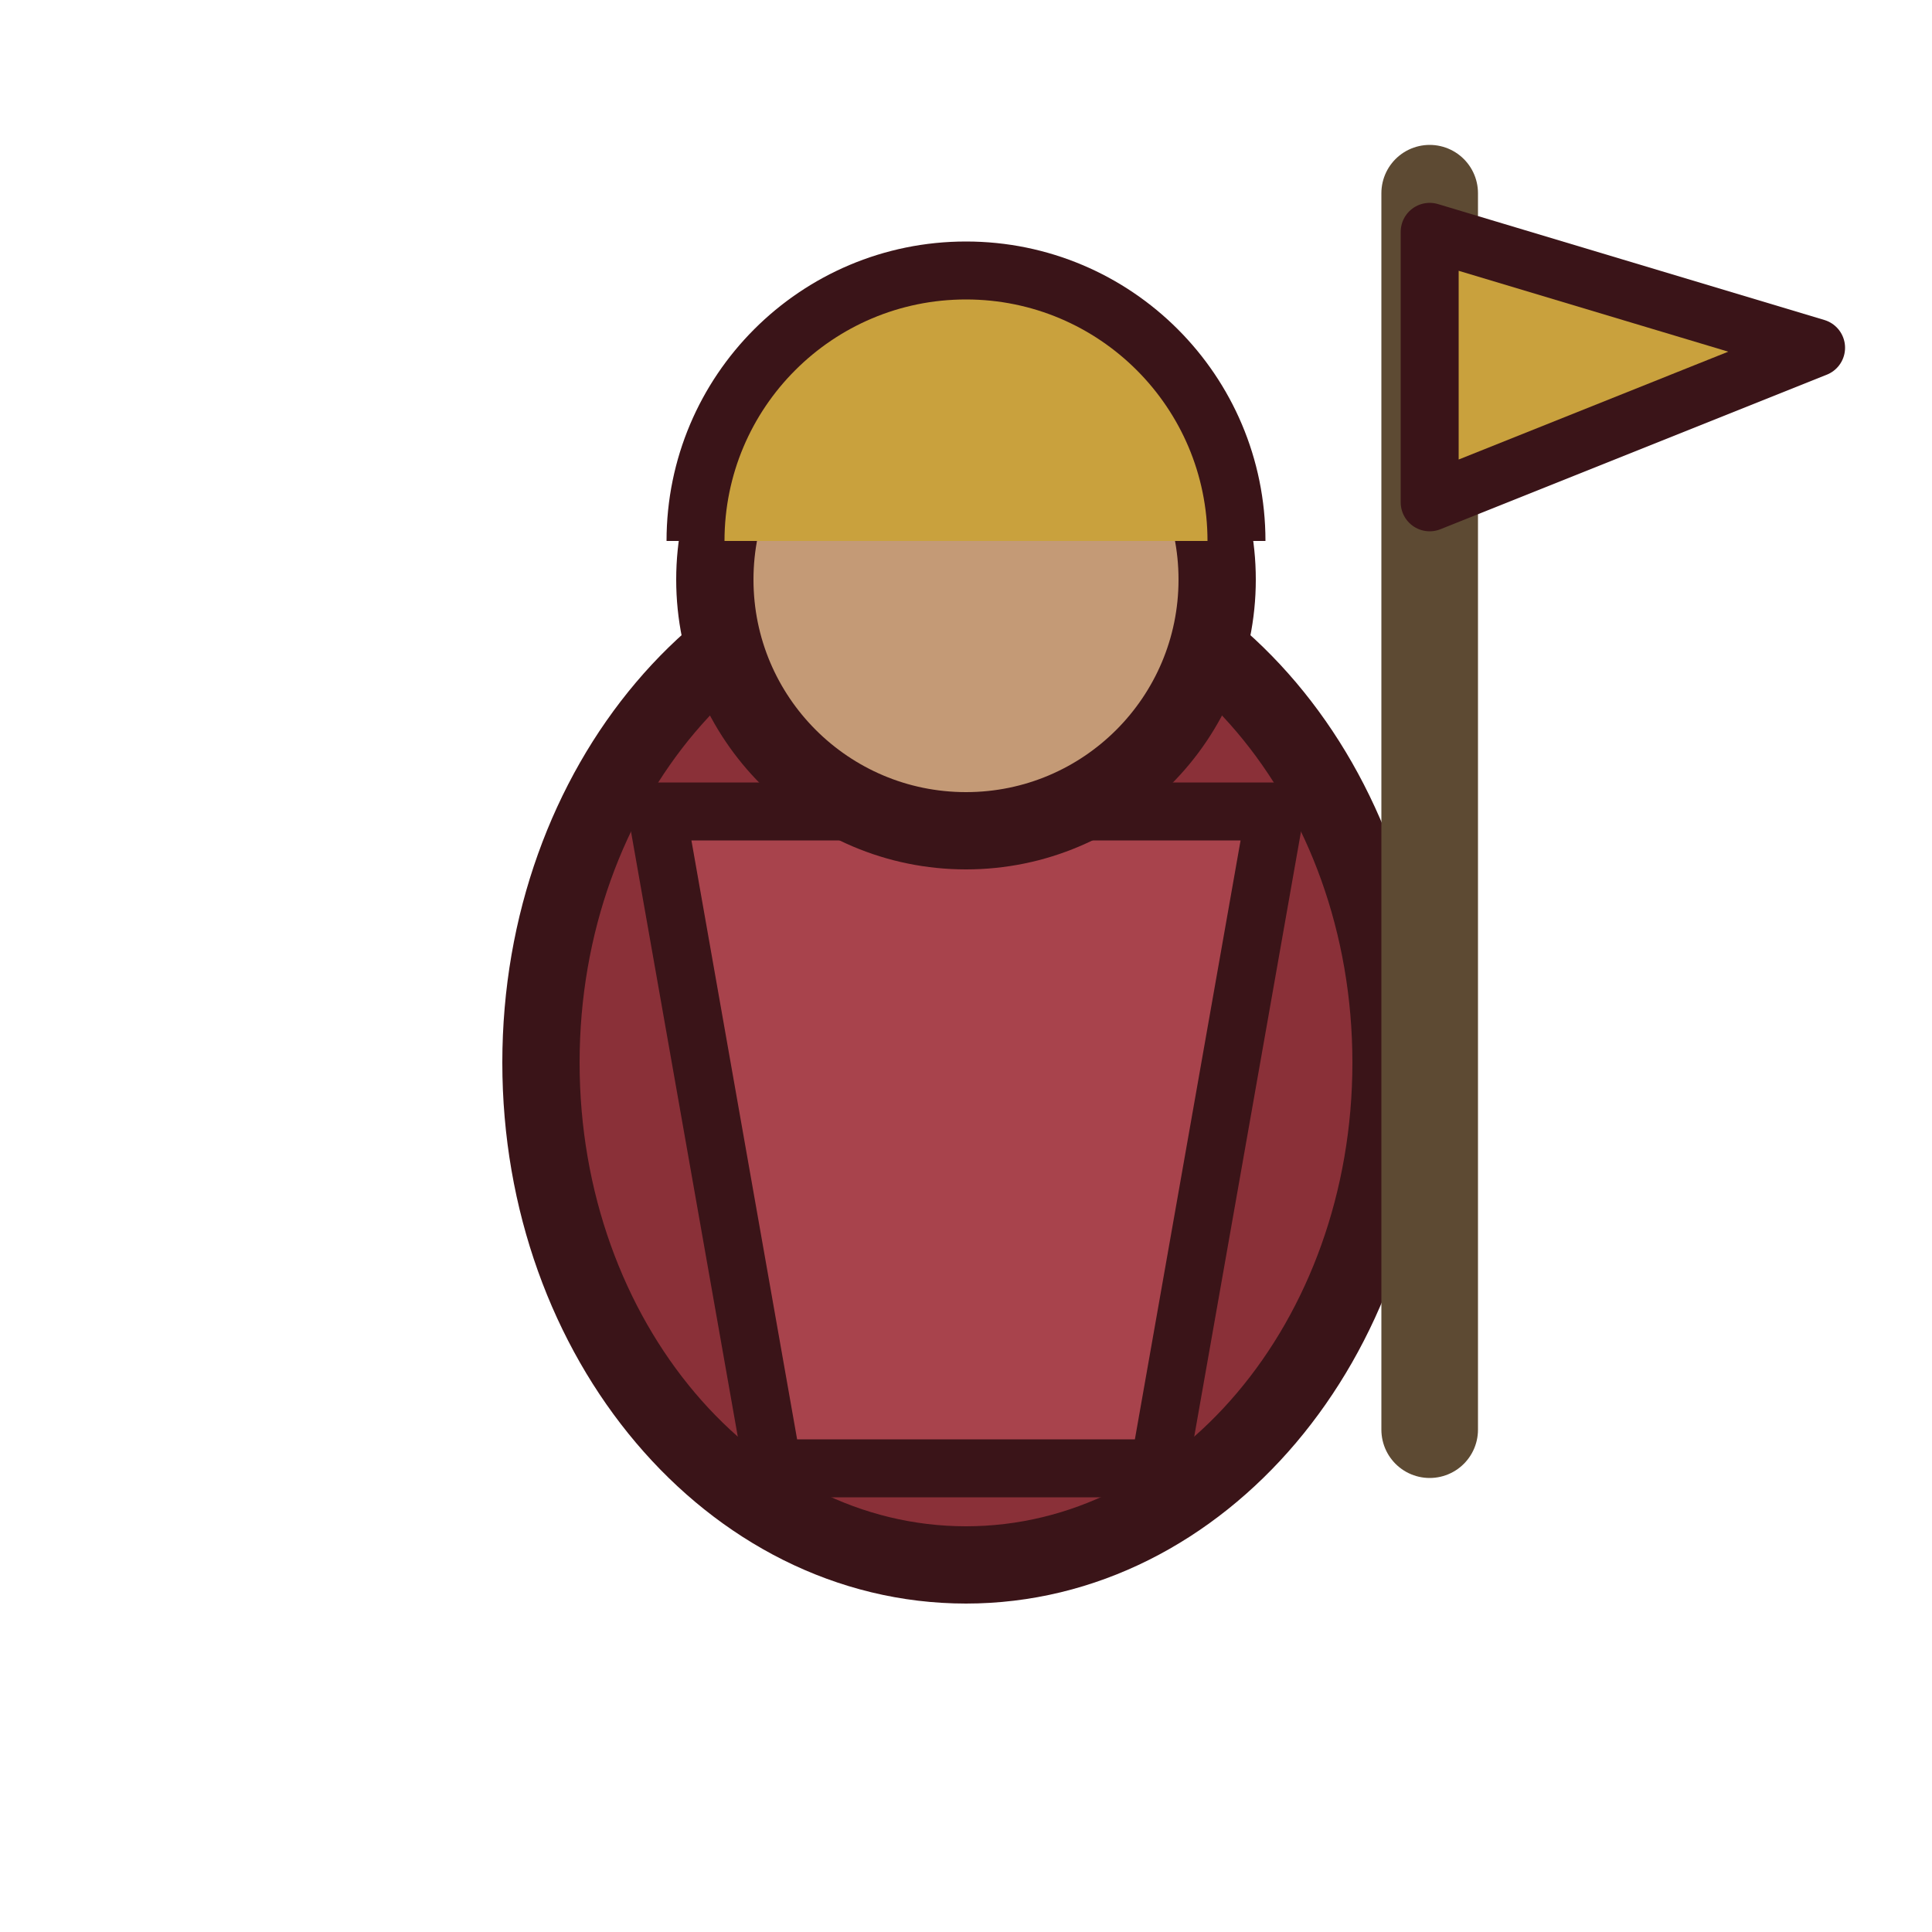
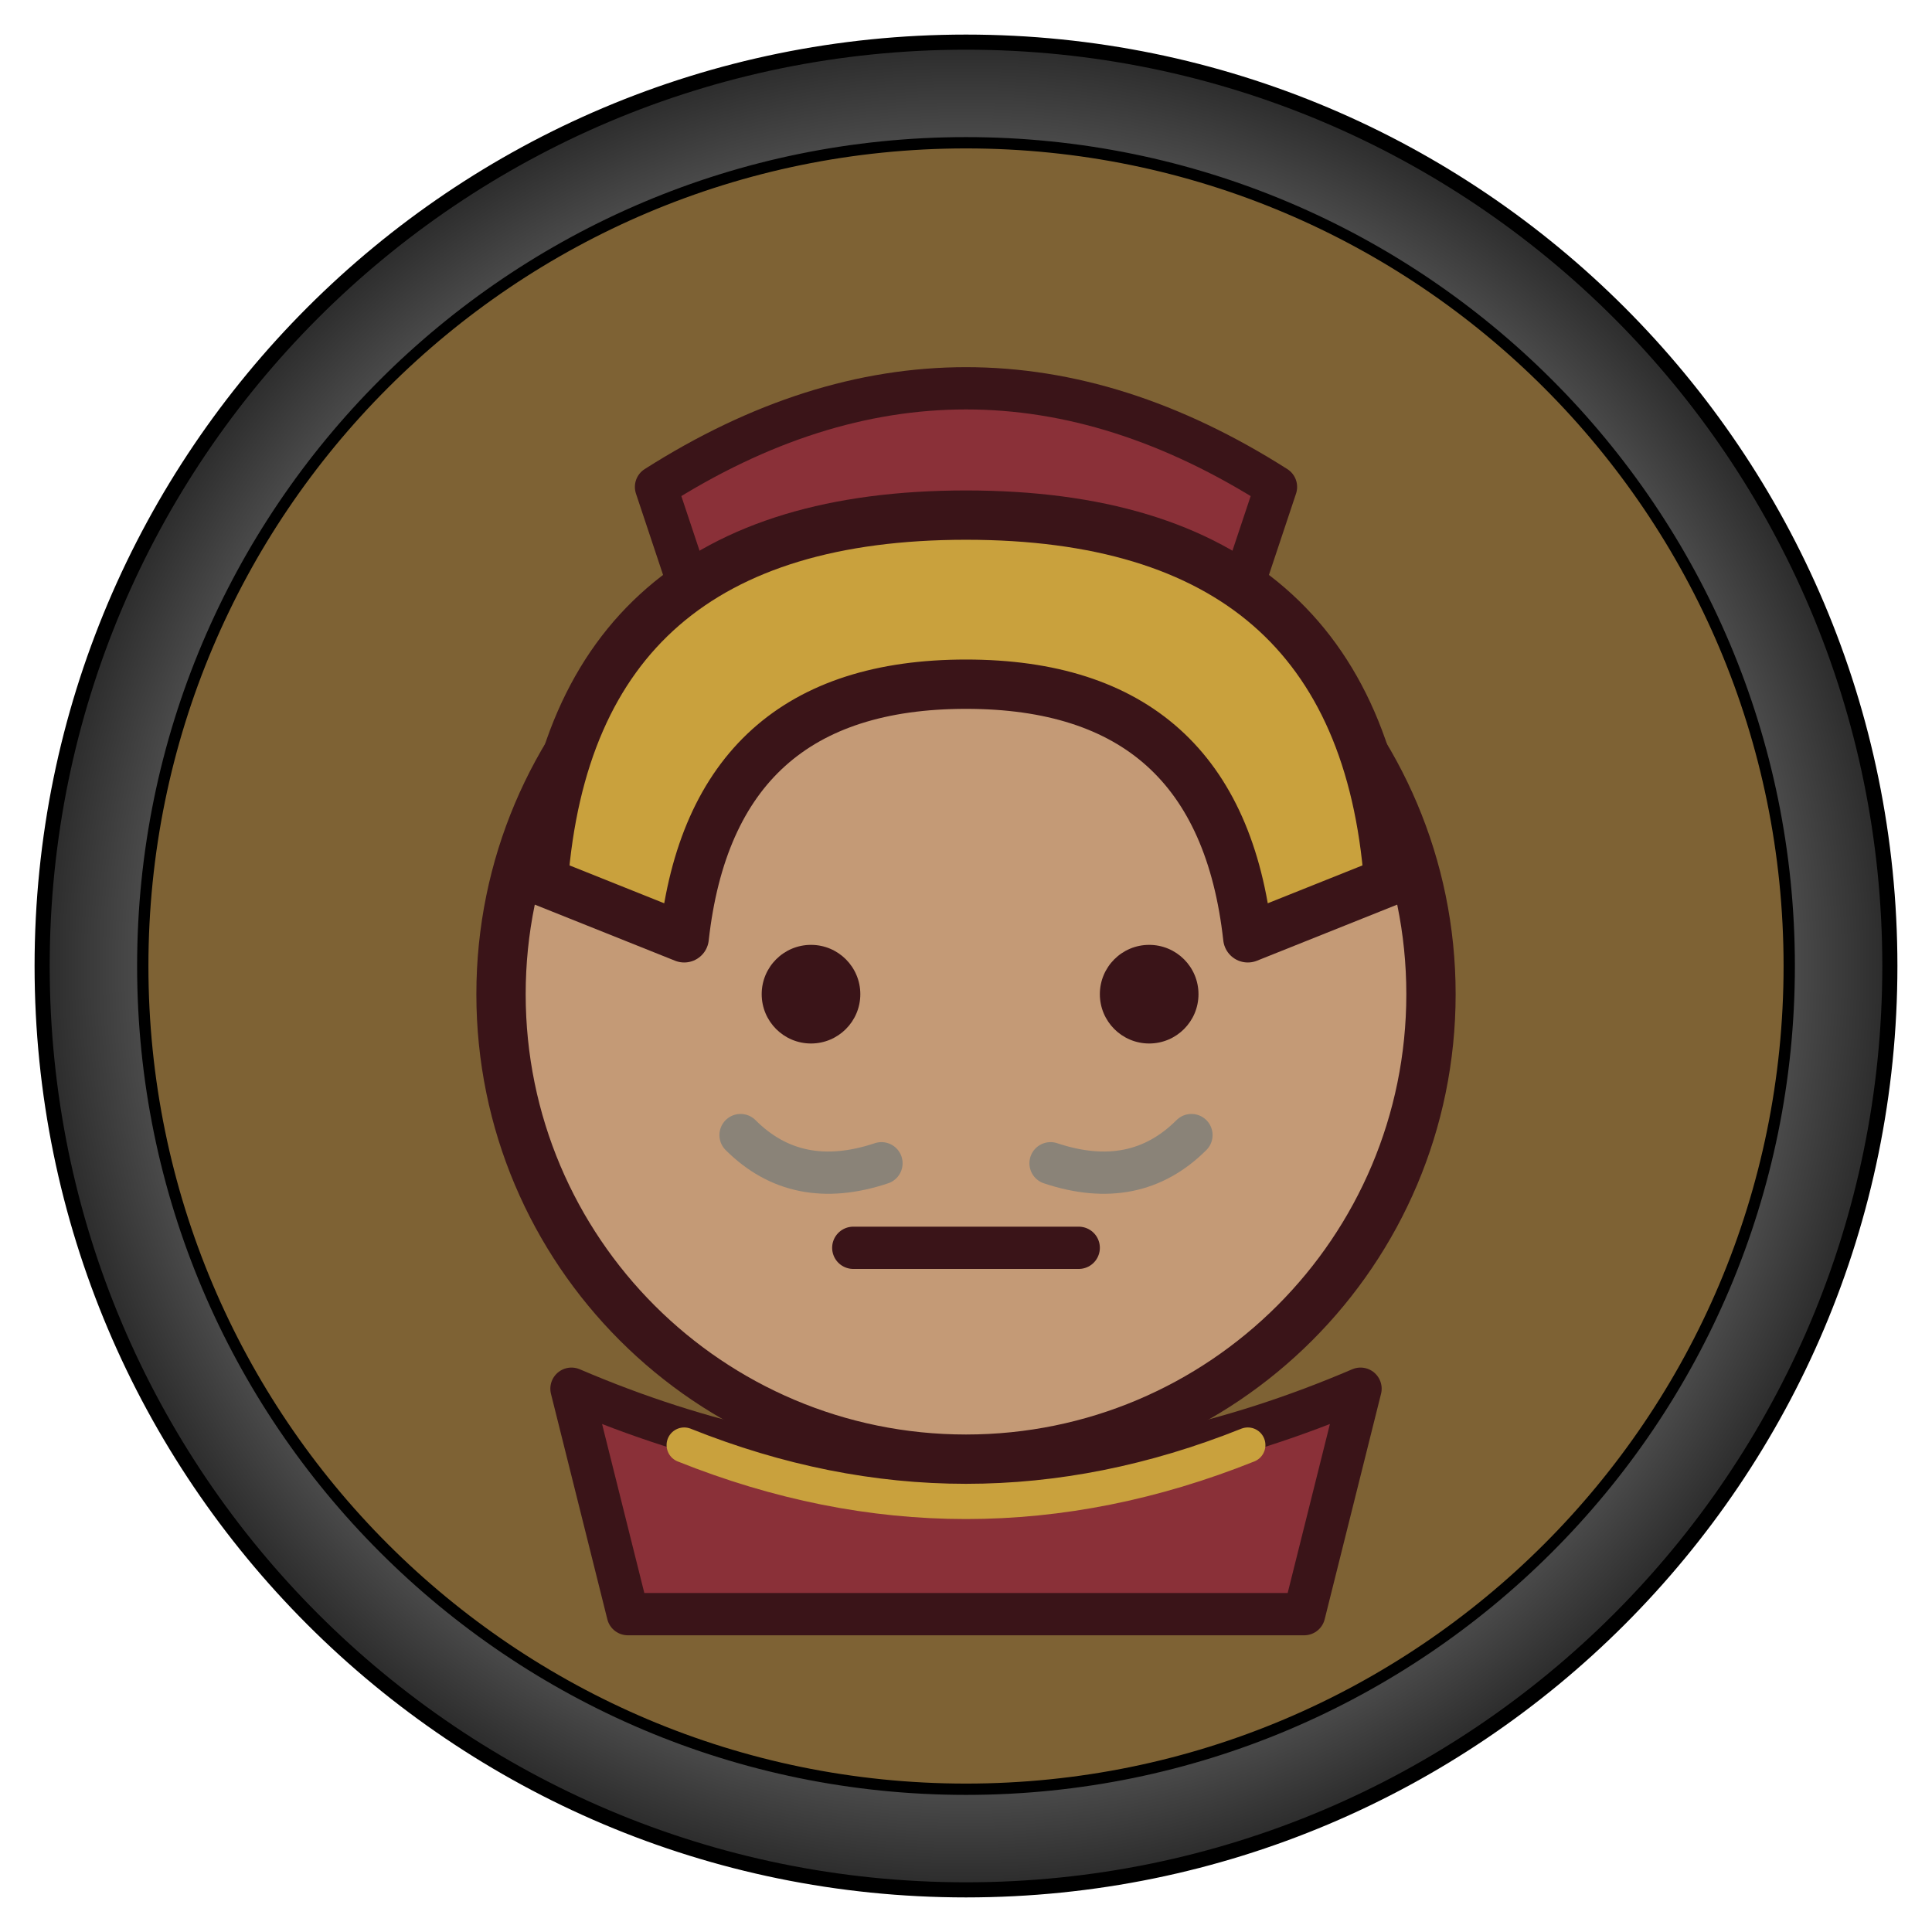
- <svg xmlns="http://www.w3.org/2000/svg" width="100%" height="100%" viewBox="0 0 100 100">
-   <ellipse cx="50" cy="55" rx="22" ry="26" fill="#8a3038" stroke="#3a1418" stroke-width="4" />
-   <path d="M 34 42 L 66 42 L 60 76 L 40 76 Z" fill="#a8434c" stroke="#3a1418" stroke-width="3" />
-   <circle cx="50" cy="30" r="13" fill="#c49a76" stroke="#3a1418" stroke-width="4" />
-   <path d="M 36 28 A 14 14 0 0 1 64 28" fill="#c9a13d" stroke="#3a1418" stroke-width="3" />
-   <path d="M 74 74 L 74 10" stroke="#5d4a33" stroke-width="5" stroke-linecap="round" />
-   <path d="M 74 12 L 94 18 L 74 26 Z" fill="#c9a13d" stroke="#3a1418" stroke-width="3" stroke-linejoin="round" />
+ <svg xmlns="http://www.w3.org/2000/svg" width="100%" height="100%" viewBox="0 0 512 512" version="1.1" xml:space="preserve" style="fill-rule:evenodd;clip-rule:evenodd;stroke-linecap:round;stroke-linejoin:round;stroke-miterlimit:1.5;">
+   <g transform="matrix(1.164025,0,0,1.164025,-57.51083,-54.01875)">
+     <circle cx="269.333" cy="266.333" r="210.333" style="fill:url(#_Radial1);stroke:black;stroke-width:3.44px;" />
+   </g>
+   <g transform="matrix(1.037243,0,0,1.037243,-23.36399,-20.25227)">
+     <circle cx="269.333" cy="266.333" r="210.333" style="fill:rgb(126,98,52);" />
+     <clipPath id="_clip2">
+       <circle cx="269.333" cy="266.333" r="210.333" />
+     </clipPath>
+     <g clip-path="url(#_clip2)">
+       <g transform="matrix(3.6,0,0,3.6,269.3333,266.3333)">
+         <g transform="matrix(1,0,0,1,-50,-50)">
+           <path d="M 28 16 Q 50 2 72 16 L 68 28 Q 50 18 32 28 Z" fill="#8a3038" stroke="#3a1418" stroke-width="3" stroke-linejoin="round" />
+           <circle cx="50" cy="52" r="33" fill="#c49a76" stroke="#3a1418" stroke-width="3.5" />
+           <path d="M 20 44 Q 22 18 50 18 Q 78 18 80 44 L 70 48 Q 68 30 50 30 Q 32 30 30 48 Z" fill="#c9a13d" stroke="#3a1418" stroke-width="3.5" stroke-linejoin="round" />
+           <circle cx="39" cy="52" r="3.5" fill="#3a1418" />
+           <circle cx="63" cy="52" r="3.5" fill="#3a1418" />
+           <path d="M 34 62 Q 38 66 44 64 M 66 62 Q 62 66 56 64" fill="none" stroke="#8a8378" stroke-width="3" stroke-linecap="round" />
+           <path d="M 42 70 L 58 70" stroke="#3a1418" stroke-width="3" stroke-linecap="round" />
+           <path d="M 22 80 Q 50 92 78 80 L 74 96 L 26 96 Z" fill="#8a3038" stroke="#3a1418" stroke-width="3" stroke-linejoin="round" />
+           <path d="M 30 84 Q 50 92 70 84" fill="none" stroke="#c9a13d" stroke-width="2.5" />
+         </g>
+       </g>
+     </g>
+     <circle cx="269.333" cy="266.333" r="210.333" style="fill:none;stroke:black;stroke-width:2.89px;" />
+   </g>
+   <defs>
+     <radialGradient id="_Radial1" cx="0" cy="0" r="1" gradientUnits="userSpaceOnUse" gradientTransform="matrix(0,210.3333,-210.3333,0,269.3333,266.3333)">
+       <stop offset="0" style="stop-color:white;stop-opacity:1" />
+       <stop offset="0.48" style="stop-color:rgb(198,198,198);stop-opacity:1" />
+       <stop offset="1" style="stop-color:rgb(44,44,44);stop-opacity:1" />
+     </radialGradient>
+   </defs>
</svg>
